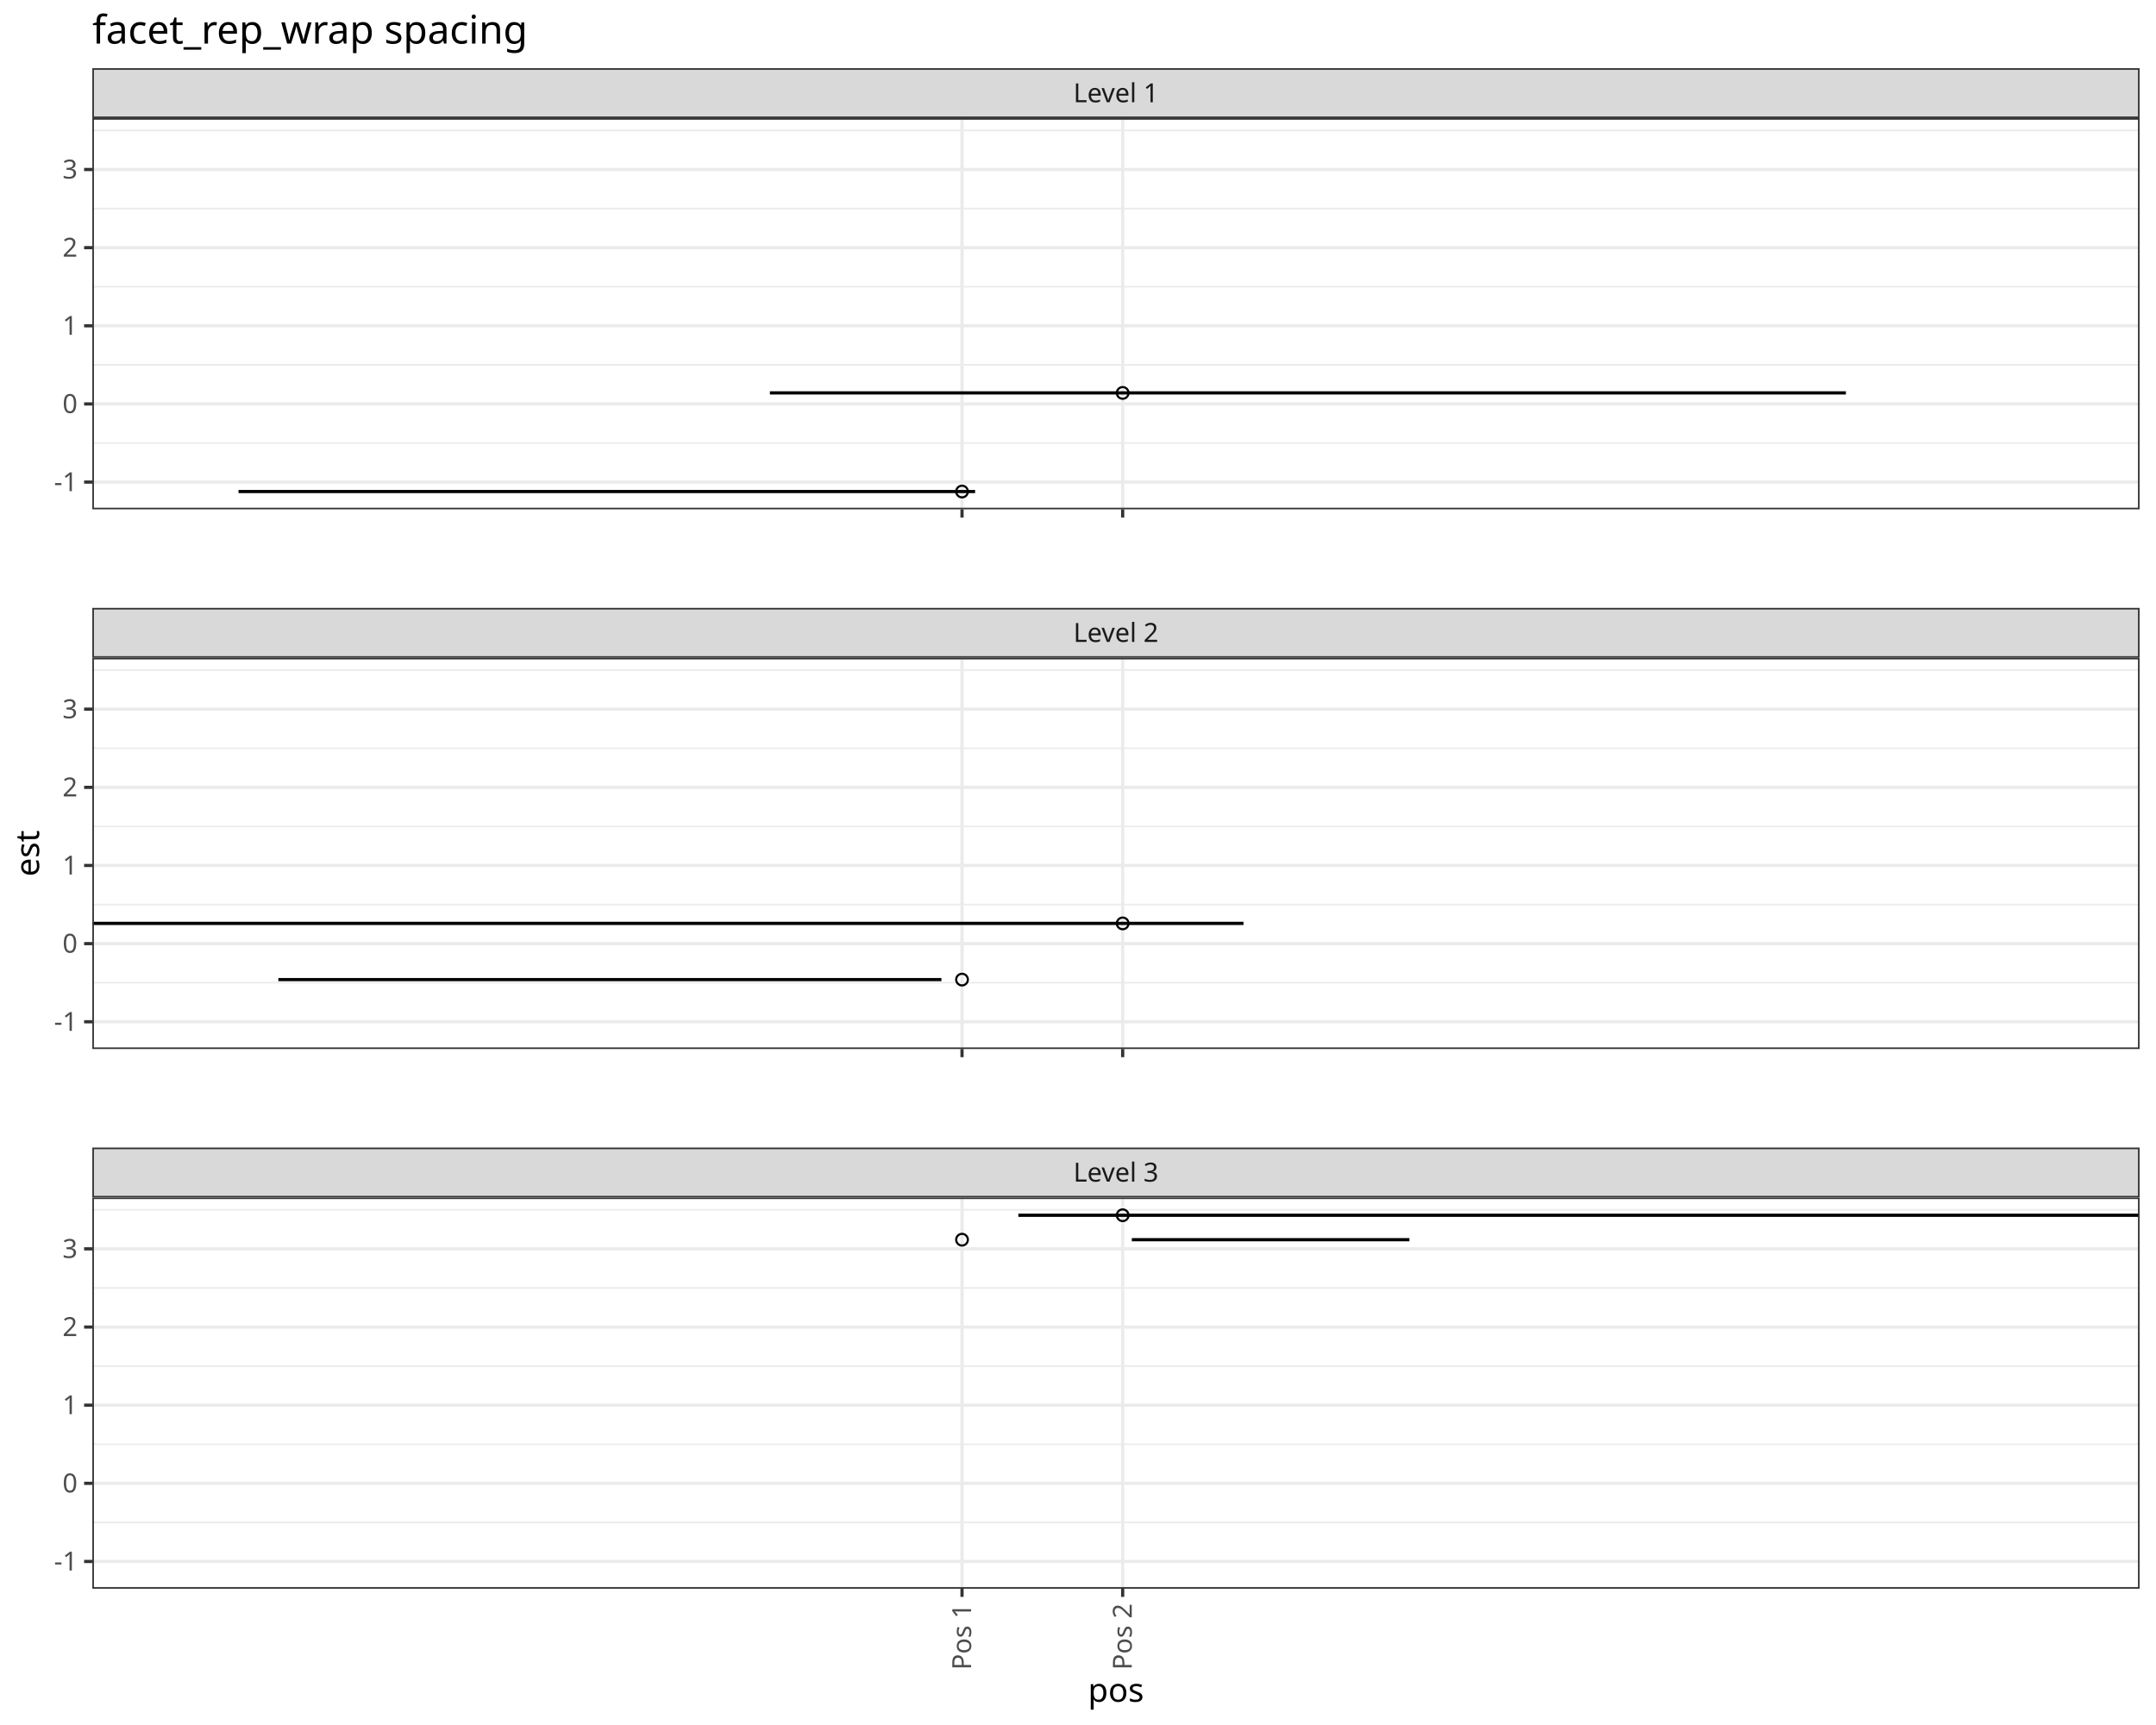
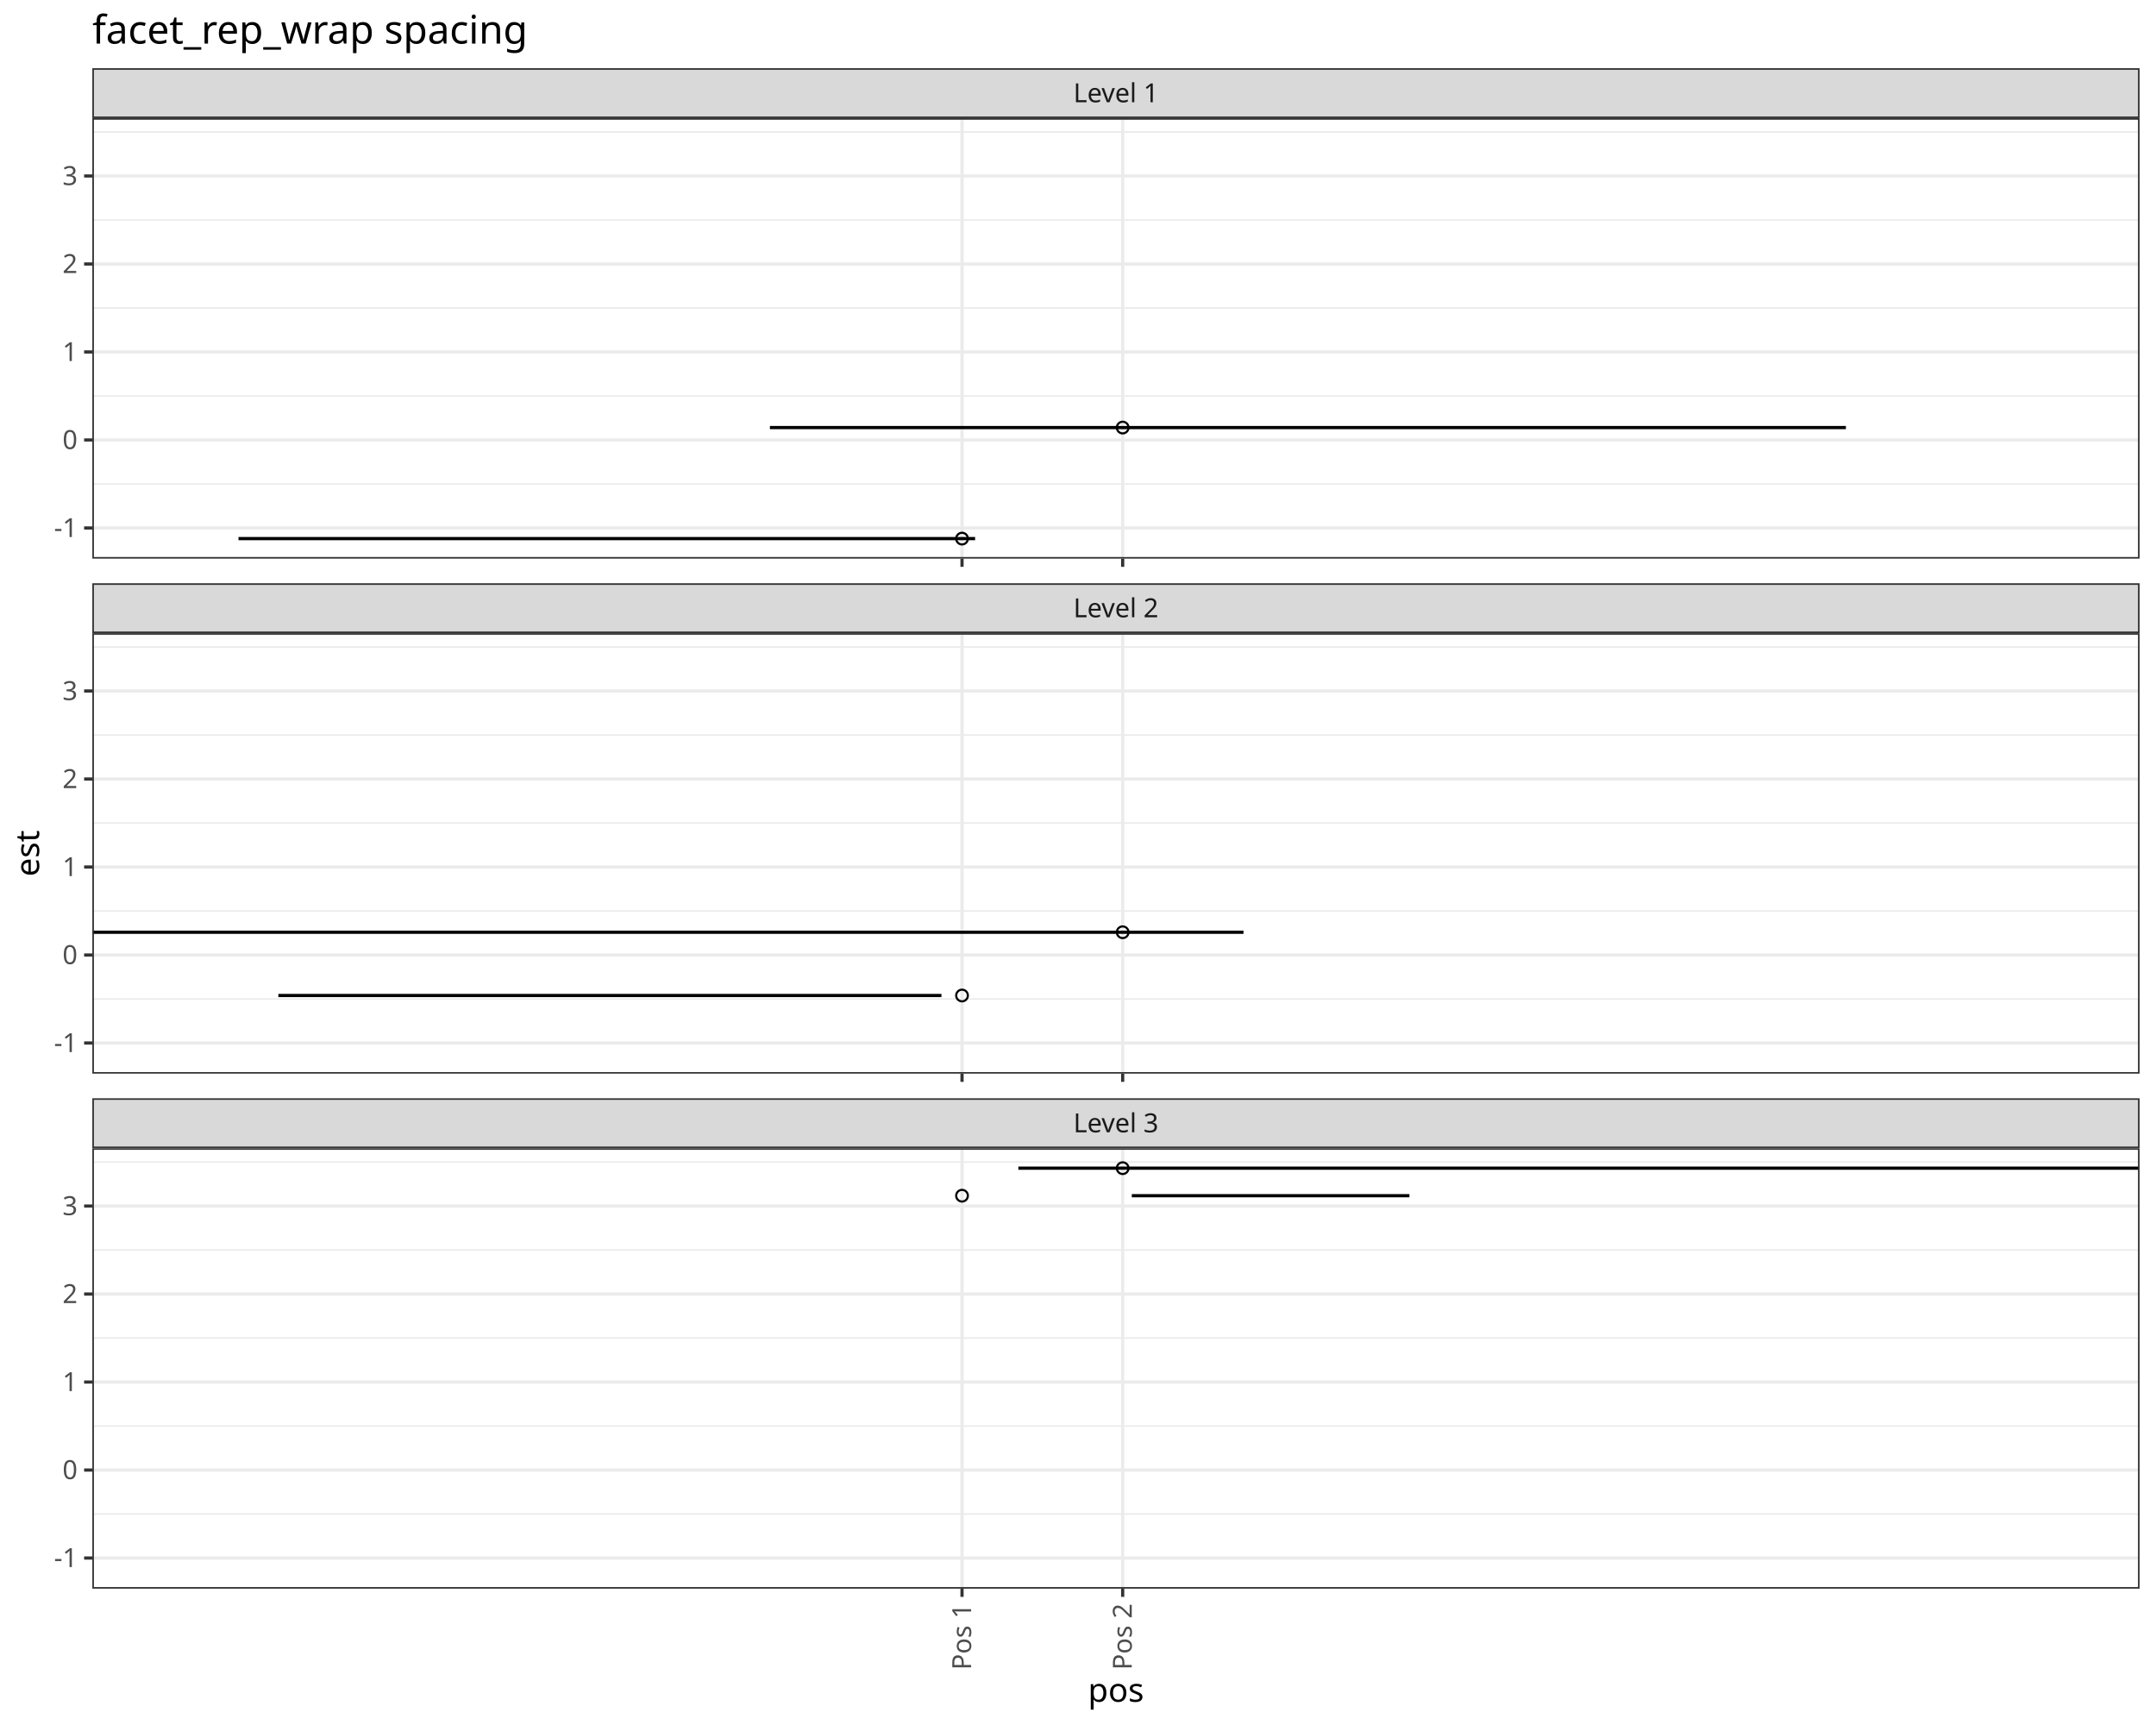
<svg xmlns="http://www.w3.org/2000/svg" class="svglite" data-engine-version="2.0" width="720.00pt" height="576.00pt" viewBox="0 0 720.00 576.00">
  <defs>
    <style type="text/css">
    .svglite line, .svglite polyline, .svglite polygon, .svglite path, .svglite rect, .svglite circle {
      fill: none;
      stroke: #000000;
      stroke-linecap: round;
      stroke-linejoin: round;
      stroke-miterlimit: 10.00;
    }
  </style>
  </defs>
  <rect width="100%" height="100%" style="stroke: none; fill: #FFFFFF;" />
  <defs>
    <clipPath id="cpMC4wMHw3MjAuMDB8MC4wMHw1NzYuMDA=">
      <rect x="0.00" y="0.00" width="720.00" height="576.00" />
    </clipPath>
  </defs>
  <g clip-path="url(#cpMC4wMHw3MjAuMDB8MC4wMHw1NzYuMDA=)">
    <rect x="0.00" y="0.00" width="720.00" height="576.00" style="stroke-width: 1.07; stroke: #FFFFFF; fill: #FFFFFF;" />
  </g>
  <defs>
-     <clipPath id="cpMzAuODN8NzE0LjUyfDM5LjQzfDE3MC4wNw==">
-       <rect x="30.83" y="39.43" width="683.69" height="130.64" />
+     <clipPath id="cpMzAuODN8NzE0LjUyfDM5LjQzfDE4Ni41NA==">
+       <rect x="30.83" y="39.43" width="683.69" height="147.10" />
    </clipPath>
  </defs>
-   <g clip-path="url(#cpMzAuODN8NzE0LjUyfDM5LjQzfDE3MC4wNw==)">
-     <rect x="30.83" y="39.43" width="683.69" height="130.64" style="stroke-width: 1.07; stroke: none; fill: #FFFFFF;" />
-     <polyline points="30.83,147.93 714.52,147.93 " style="stroke-width: 0.53; stroke: #EBEBEB; stroke-linecap: butt;" />
-     <polyline points="30.83,121.83 714.52,121.83 " style="stroke-width: 0.53; stroke: #EBEBEB; stroke-linecap: butt;" />
-     <polyline points="30.83,95.74 714.52,95.74 " style="stroke-width: 0.53; stroke: #EBEBEB; stroke-linecap: butt;" />
-     <polyline points="30.83,69.64 714.52,69.64 " style="stroke-width: 0.53; stroke: #EBEBEB; stroke-linecap: butt;" />
-     <polyline points="30.83,43.55 714.52,43.55 " style="stroke-width: 0.53; stroke: #EBEBEB; stroke-linecap: butt;" />
-     <polyline points="30.83,160.98 714.52,160.98 " style="stroke-width: 1.07; stroke: #EBEBEB; stroke-linecap: butt;" />
-     <polyline points="30.83,134.88 714.52,134.88 " style="stroke-width: 1.07; stroke: #EBEBEB; stroke-linecap: butt;" />
-     <polyline points="30.83,108.79 714.52,108.79 " style="stroke-width: 1.07; stroke: #EBEBEB; stroke-linecap: butt;" />
-     <polyline points="30.83,82.69 714.52,82.69 " style="stroke-width: 1.07; stroke: #EBEBEB; stroke-linecap: butt;" />
-     <polyline points="30.83,56.60 714.52,56.60 " style="stroke-width: 1.07; stroke: #EBEBEB; stroke-linecap: butt;" />
-     <polyline points="321.27,170.07 321.27,39.43 " style="stroke-width: 1.07; stroke: #EBEBEB; stroke-linecap: butt;" />
-     <polyline points="374.92,170.07 374.92,39.43 " style="stroke-width: 1.07; stroke: #EBEBEB; stroke-linecap: butt;" />
-     <circle cx="321.27" cy="164.13" r="1.95" style="stroke-width: 0.71;" />
-     <circle cx="374.92" cy="131.20" r="1.95" style="stroke-width: 0.71;" />
-     <polyline points="325.64,164.13 325.64,164.13 " style="stroke-width: 1.07; stroke-linecap: butt;" />
-     <polyline points="325.64,164.13 79.65,164.13 " style="stroke-width: 1.07; stroke-linecap: butt;" />
-     <polyline points="79.65,164.13 79.65,164.13 " style="stroke-width: 1.07; stroke-linecap: butt;" />
-     <polyline points="616.44,131.20 616.44,131.20 " style="stroke-width: 1.07; stroke-linecap: butt;" />
-     <polyline points="616.44,131.20 257.11,131.20 " style="stroke-width: 1.07; stroke-linecap: butt;" />
-     <polyline points="257.11,131.20 257.11,131.20 " style="stroke-width: 1.07; stroke-linecap: butt;" />
-     <rect x="30.83" y="39.43" width="683.69" height="130.64" style="stroke-width: 1.07; stroke: #333333;" />
+   <g clip-path="url(#cpMzAuODN8NzE0LjUyfDM5LjQzfDE4Ni41NA==)">
+     <rect x="30.83" y="39.43" width="683.69" height="147.10" style="stroke-width: 1.07; stroke: none; fill: #FFFFFF;" />
+     <polyline points="30.83,161.61 714.52,161.61 " style="stroke-width: 0.53; stroke: #EBEBEB; stroke-linecap: butt;" />
+     <polyline points="30.83,132.22 714.52,132.22 " style="stroke-width: 0.53; stroke: #EBEBEB; stroke-linecap: butt;" />
+     <polyline points="30.83,102.84 714.52,102.84 " style="stroke-width: 0.53; stroke: #EBEBEB; stroke-linecap: butt;" />
+     <polyline points="30.83,73.45 714.52,73.45 " style="stroke-width: 0.53; stroke: #EBEBEB; stroke-linecap: butt;" />
+     <polyline points="30.83,44.07 714.52,44.07 " style="stroke-width: 0.53; stroke: #EBEBEB; stroke-linecap: butt;" />
+     <polyline points="30.83,176.30 714.52,176.30 " style="stroke-width: 1.07; stroke: #EBEBEB; stroke-linecap: butt;" />
+     <polyline points="30.83,146.91 714.52,146.91 " style="stroke-width: 1.07; stroke: #EBEBEB; stroke-linecap: butt;" />
+     <polyline points="30.83,117.53 714.52,117.53 " style="stroke-width: 1.07; stroke: #EBEBEB; stroke-linecap: butt;" />
+     <polyline points="30.83,88.14 714.52,88.14 " style="stroke-width: 1.07; stroke: #EBEBEB; stroke-linecap: butt;" />
+     <polyline points="30.83,58.76 714.52,58.76 " style="stroke-width: 1.07; stroke: #EBEBEB; stroke-linecap: butt;" />
+     <polyline points="321.27,186.54 321.27,39.43 " style="stroke-width: 1.07; stroke: #EBEBEB; stroke-linecap: butt;" />
+     <polyline points="374.92,186.54 374.92,39.43 " style="stroke-width: 1.07; stroke: #EBEBEB; stroke-linecap: butt;" />
+     <circle cx="321.27" cy="179.85" r="1.95" style="stroke-width: 0.71;" />
+     <circle cx="374.92" cy="142.77" r="1.95" style="stroke-width: 0.71;" />
+     <polyline points="325.64,179.85 325.64,179.85 " style="stroke-width: 1.07; stroke-linecap: butt;" />
+     <polyline points="325.64,179.85 79.65,179.85 " style="stroke-width: 1.07; stroke-linecap: butt;" />
+     <polyline points="79.65,179.85 79.65,179.85 " style="stroke-width: 1.07; stroke-linecap: butt;" />
+     <polyline points="616.44,142.77 616.44,142.77 " style="stroke-width: 1.07; stroke-linecap: butt;" />
+     <polyline points="616.44,142.77 257.11,142.77 " style="stroke-width: 1.07; stroke-linecap: butt;" />
+     <polyline points="257.11,142.77 257.11,142.77 " style="stroke-width: 1.07; stroke-linecap: butt;" />
+     <rect x="30.83" y="39.43" width="683.69" height="147.10" style="stroke-width: 1.07; stroke: #333333;" />
  </g>
  <g clip-path="url(#cpMC4wMHw3MjAuMDB8MC4wMHw1NzYuMDA=)">
</g>
  <defs>
-     <clipPath id="cpMzAuODN8NzE0LjUyfDIxOS42NHwzNTAuMjg=">
-       <rect x="30.83" y="219.64" width="683.69" height="130.64" />
+     <clipPath id="cpMzAuODN8NzE0LjUyfDIxMS40MXwzNTguNTE=">
+       <rect x="30.83" y="211.41" width="683.69" height="147.10" />
    </clipPath>
  </defs>
-   <g clip-path="url(#cpMzAuODN8NzE0LjUyfDIxOS42NHwzNTAuMjg=)">
-     <rect x="30.83" y="219.64" width="683.69" height="130.64" style="stroke-width: 1.07; stroke: none; fill: #FFFFFF;" />
-     <polyline points="30.83,328.14 714.52,328.14 " style="stroke-width: 0.53; stroke: #EBEBEB; stroke-linecap: butt;" />
-     <polyline points="30.83,302.04 714.52,302.04 " style="stroke-width: 0.53; stroke: #EBEBEB; stroke-linecap: butt;" />
-     <polyline points="30.83,275.95 714.52,275.95 " style="stroke-width: 0.53; stroke: #EBEBEB; stroke-linecap: butt;" />
-     <polyline points="30.83,249.85 714.52,249.85 " style="stroke-width: 0.53; stroke: #EBEBEB; stroke-linecap: butt;" />
-     <polyline points="30.83,223.76 714.52,223.76 " style="stroke-width: 0.53; stroke: #EBEBEB; stroke-linecap: butt;" />
-     <polyline points="30.83,341.18 714.52,341.18 " style="stroke-width: 1.07; stroke: #EBEBEB; stroke-linecap: butt;" />
-     <polyline points="30.83,315.09 714.52,315.09 " style="stroke-width: 1.07; stroke: #EBEBEB; stroke-linecap: butt;" />
-     <polyline points="30.83,288.99 714.52,288.99 " style="stroke-width: 1.07; stroke: #EBEBEB; stroke-linecap: butt;" />
-     <polyline points="30.83,262.90 714.52,262.90 " style="stroke-width: 1.07; stroke: #EBEBEB; stroke-linecap: butt;" />
-     <polyline points="30.83,236.80 714.52,236.80 " style="stroke-width: 1.07; stroke: #EBEBEB; stroke-linecap: butt;" />
-     <polyline points="321.27,350.28 321.27,219.64 " style="stroke-width: 1.07; stroke: #EBEBEB; stroke-linecap: butt;" />
-     <polyline points="374.92,350.28 374.92,219.64 " style="stroke-width: 1.07; stroke: #EBEBEB; stroke-linecap: butt;" />
-     <circle cx="321.27" cy="327.10" r="1.95" style="stroke-width: 0.71;" />
-     <circle cx="374.92" cy="308.34" r="1.95" style="stroke-width: 0.71;" />
-     <polyline points="314.39,327.10 314.39,327.10 " style="stroke-width: 1.07; stroke-linecap: butt;" />
-     <polyline points="314.39,327.10 92.96,327.10 " style="stroke-width: 1.07; stroke-linecap: butt;" />
-     <polyline points="92.96,327.10 92.96,327.10 " style="stroke-width: 1.07; stroke-linecap: butt;" />
-     <polyline points="415.27,308.34 415.27,308.34 " style="stroke-width: 1.07; stroke-linecap: butt;" />
-     <polyline points="415.27,308.34 30.83,308.34 " style="stroke-width: 1.07; stroke-linecap: butt;" />
-     <polyline points="30.83,308.34 30.83,308.34 " style="stroke-width: 1.07; stroke-linecap: butt;" />
-     <rect x="30.83" y="219.64" width="683.69" height="130.64" style="stroke-width: 1.07; stroke: #333333;" />
+   <g clip-path="url(#cpMzAuODN8NzE0LjUyfDIxMS40MXwzNTguNTE=)">
+     <rect x="30.83" y="211.41" width="683.69" height="147.10" style="stroke-width: 1.07; stroke: none; fill: #FFFFFF;" />
+     <polyline points="30.83,333.58 714.52,333.58 " style="stroke-width: 0.53; stroke: #EBEBEB; stroke-linecap: butt;" />
+     <polyline points="30.83,304.20 714.52,304.20 " style="stroke-width: 0.53; stroke: #EBEBEB; stroke-linecap: butt;" />
+     <polyline points="30.83,274.81 714.52,274.81 " style="stroke-width: 0.53; stroke: #EBEBEB; stroke-linecap: butt;" />
+     <polyline points="30.83,245.43 714.52,245.43 " style="stroke-width: 0.53; stroke: #EBEBEB; stroke-linecap: butt;" />
+     <polyline points="30.83,216.04 714.52,216.04 " style="stroke-width: 0.53; stroke: #EBEBEB; stroke-linecap: butt;" />
+     <polyline points="30.83,348.27 714.52,348.27 " style="stroke-width: 1.07; stroke: #EBEBEB; stroke-linecap: butt;" />
+     <polyline points="30.83,318.89 714.52,318.89 " style="stroke-width: 1.07; stroke: #EBEBEB; stroke-linecap: butt;" />
+     <polyline points="30.83,289.50 714.52,289.50 " style="stroke-width: 1.07; stroke: #EBEBEB; stroke-linecap: butt;" />
+     <polyline points="30.83,260.12 714.52,260.12 " style="stroke-width: 1.07; stroke: #EBEBEB; stroke-linecap: butt;" />
+     <polyline points="30.83,230.73 714.52,230.73 " style="stroke-width: 1.07; stroke: #EBEBEB; stroke-linecap: butt;" />
+     <polyline points="321.27,358.51 321.27,211.41 " style="stroke-width: 1.07; stroke: #EBEBEB; stroke-linecap: butt;" />
+     <polyline points="374.92,358.51 374.92,211.41 " style="stroke-width: 1.07; stroke: #EBEBEB; stroke-linecap: butt;" />
+     <circle cx="321.27" cy="332.41" r="1.95" style="stroke-width: 0.71;" />
+     <circle cx="374.92" cy="311.29" r="1.95" style="stroke-width: 0.71;" />
+     <polyline points="314.39,332.41 314.39,332.41 " style="stroke-width: 1.07; stroke-linecap: butt;" />
+     <polyline points="314.39,332.41 92.96,332.41 " style="stroke-width: 1.07; stroke-linecap: butt;" />
+     <polyline points="92.96,332.41 92.96,332.41 " style="stroke-width: 1.07; stroke-linecap: butt;" />
+     <polyline points="415.27,311.29 415.27,311.29 " style="stroke-width: 1.07; stroke-linecap: butt;" />
+     <polyline points="415.27,311.29 30.83,311.29 " style="stroke-width: 1.07; stroke-linecap: butt;" />
+     <polyline points="30.83,311.29 30.83,311.29 " style="stroke-width: 1.07; stroke-linecap: butt;" />
+     <rect x="30.83" y="211.41" width="683.69" height="147.10" style="stroke-width: 1.07; stroke: #333333;" />
  </g>
  <g clip-path="url(#cpMC4wMHw3MjAuMDB8MC4wMHw1NzYuMDA=)">
</g>
  <defs>
-     <clipPath id="cpMzAuODN8NzE0LjUyfDM5OS44NXw1MzAuNDk=">
-       <rect x="30.83" y="399.85" width="683.69" height="130.64" />
+     <clipPath id="cpMzAuODN8NzE0LjUyfDM4My4zOHw1MzAuNDk=">
+       <rect x="30.83" y="383.38" width="683.69" height="147.10" />
    </clipPath>
  </defs>
-   <g clip-path="url(#cpMzAuODN8NzE0LjUyfDM5OS44NXw1MzAuNDk=)">
-     <rect x="30.83" y="399.85" width="683.69" height="130.64" style="stroke-width: 1.07; stroke: none; fill: #FFFFFF;" />
-     <polyline points="30.83,508.34 714.52,508.34 " style="stroke-width: 0.53; stroke: #EBEBEB; stroke-linecap: butt;" />
-     <polyline points="30.83,482.25 714.52,482.25 " style="stroke-width: 0.53; stroke: #EBEBEB; stroke-linecap: butt;" />
-     <polyline points="30.83,456.15 714.52,456.15 " style="stroke-width: 0.53; stroke: #EBEBEB; stroke-linecap: butt;" />
-     <polyline points="30.83,430.06 714.52,430.06 " style="stroke-width: 0.53; stroke: #EBEBEB; stroke-linecap: butt;" />
-     <polyline points="30.83,403.96 714.52,403.96 " style="stroke-width: 0.53; stroke: #EBEBEB; stroke-linecap: butt;" />
-     <polyline points="30.83,521.39 714.52,521.39 " style="stroke-width: 1.07; stroke: #EBEBEB; stroke-linecap: butt;" />
-     <polyline points="30.83,495.30 714.52,495.30 " style="stroke-width: 1.07; stroke: #EBEBEB; stroke-linecap: butt;" />
-     <polyline points="30.83,469.20 714.52,469.20 " style="stroke-width: 1.07; stroke: #EBEBEB; stroke-linecap: butt;" />
-     <polyline points="30.83,443.11 714.52,443.11 " style="stroke-width: 1.07; stroke: #EBEBEB; stroke-linecap: butt;" />
-     <polyline points="30.83,417.01 714.52,417.01 " style="stroke-width: 1.07; stroke: #EBEBEB; stroke-linecap: butt;" />
-     <polyline points="321.27,530.49 321.27,399.85 " style="stroke-width: 1.07; stroke: #EBEBEB; stroke-linecap: butt;" />
-     <polyline points="374.92,530.49 374.92,399.85 " style="stroke-width: 1.07; stroke: #EBEBEB; stroke-linecap: butt;" />
-     <circle cx="321.27" cy="413.95" r="1.95" style="stroke-width: 0.71;" />
-     <circle cx="374.92" cy="405.79" r="1.95" style="stroke-width: 0.71;" />
-     <polyline points="470.68,413.95 470.68,413.95 " style="stroke-width: 1.07; stroke-linecap: butt;" />
-     <polyline points="470.68,413.95 377.97,413.95 " style="stroke-width: 1.07; stroke-linecap: butt;" />
-     <polyline points="377.97,413.95 377.97,413.95 " style="stroke-width: 1.07; stroke-linecap: butt;" />
-     <polyline points="714.52,405.79 714.52,405.79 " style="stroke-width: 1.07; stroke-linecap: butt;" />
-     <polyline points="714.52,405.79 340.08,405.79 " style="stroke-width: 1.07; stroke-linecap: butt;" />
-     <polyline points="340.08,405.79 340.08,405.79 " style="stroke-width: 1.07; stroke-linecap: butt;" />
-     <rect x="30.83" y="399.85" width="683.69" height="130.64" style="stroke-width: 1.07; stroke: #333333;" />
+   <g clip-path="url(#cpMzAuODN8NzE0LjUyfDM4My4zOHw1MzAuNDk=)">
+     <rect x="30.83" y="383.38" width="683.69" height="147.10" style="stroke-width: 1.07; stroke: none; fill: #FFFFFF;" />
+     <polyline points="30.83,505.55 714.52,505.55 " style="stroke-width: 0.53; stroke: #EBEBEB; stroke-linecap: butt;" />
+     <polyline points="30.83,476.17 714.52,476.17 " style="stroke-width: 0.53; stroke: #EBEBEB; stroke-linecap: butt;" />
+     <polyline points="30.83,446.78 714.52,446.78 " style="stroke-width: 0.53; stroke: #EBEBEB; stroke-linecap: butt;" />
+     <polyline points="30.83,417.40 714.52,417.40 " style="stroke-width: 0.53; stroke: #EBEBEB; stroke-linecap: butt;" />
+     <polyline points="30.83,388.02 714.52,388.02 " style="stroke-width: 0.53; stroke: #EBEBEB; stroke-linecap: butt;" />
+     <polyline points="30.83,520.25 714.52,520.25 " style="stroke-width: 1.07; stroke: #EBEBEB; stroke-linecap: butt;" />
+     <polyline points="30.83,490.86 714.52,490.86 " style="stroke-width: 1.07; stroke: #EBEBEB; stroke-linecap: butt;" />
+     <polyline points="30.83,461.48 714.52,461.48 " style="stroke-width: 1.07; stroke: #EBEBEB; stroke-linecap: butt;" />
+     <polyline points="30.83,432.09 714.52,432.09 " style="stroke-width: 1.07; stroke: #EBEBEB; stroke-linecap: butt;" />
+     <polyline points="30.83,402.71 714.52,402.71 " style="stroke-width: 1.07; stroke: #EBEBEB; stroke-linecap: butt;" />
+     <polyline points="321.27,530.49 321.27,383.38 " style="stroke-width: 1.07; stroke: #EBEBEB; stroke-linecap: butt;" />
+     <polyline points="374.92,530.49 374.92,383.38 " style="stroke-width: 1.07; stroke: #EBEBEB; stroke-linecap: butt;" />
+     <circle cx="321.27" cy="399.26" r="1.95" style="stroke-width: 0.71;" />
+     <circle cx="374.92" cy="390.07" r="1.95" style="stroke-width: 0.71;" />
+     <polyline points="470.68,399.26 470.68,399.26 " style="stroke-width: 1.07; stroke-linecap: butt;" />
+     <polyline points="470.68,399.26 377.97,399.26 " style="stroke-width: 1.07; stroke-linecap: butt;" />
+     <polyline points="377.97,399.26 377.97,399.26 " style="stroke-width: 1.07; stroke-linecap: butt;" />
+     <polyline points="714.52,390.07 714.52,390.07 " style="stroke-width: 1.07; stroke-linecap: butt;" />
+     <polyline points="714.52,390.07 340.08,390.07 " style="stroke-width: 1.07; stroke-linecap: butt;" />
+     <polyline points="340.08,390.07 340.08,390.07 " style="stroke-width: 1.07; stroke-linecap: butt;" />
+     <rect x="30.83" y="383.38" width="683.69" height="147.10" style="stroke-width: 1.07; stroke: #333333;" />
  </g>
  <g clip-path="url(#cpMC4wMHw3MjAuMDB8MC4wMHw1NzYuMDA=)">
</g>
  <defs>
-     <clipPath id="cpMzAuODN8NzE0LjUyfDM4My4yMHwzOTkuODU=">
-       <rect x="30.83" y="383.20" width="683.69" height="16.65" />
+     <clipPath id="cpMzAuODN8NzE0LjUyfDM2Ni43M3wzODMuMzg=">
+       <rect x="30.83" y="366.73" width="683.69" height="16.65" />
    </clipPath>
  </defs>
-   <g clip-path="url(#cpMzAuODN8NzE0LjUyfDM4My4yMHwzOTkuODU=)">
-     <rect x="30.83" y="383.20" width="683.69" height="16.65" style="stroke-width: 1.07; stroke: #333333; fill: #D9D9D9;" />
-     <text x="372.67" y="394.55" text-anchor="middle" style="font-size: 8.80px; fill: #1A1A1A; font-family: sans;" textLength="28.38px" lengthAdjust="spacingAndGlyphs">Level 3</text>
+   <g clip-path="url(#cpMzAuODN8NzE0LjUyfDM2Ni43M3wzODMuMzg=)">
+     <rect x="30.83" y="366.73" width="683.69" height="16.65" style="stroke-width: 1.07; stroke: #333333; fill: #D9D9D9;" />
+     <text x="372.67" y="378.09" text-anchor="middle" style="font-size: 8.80px; fill: #1A1A1A; font-family: sans;" textLength="28.38px" lengthAdjust="spacingAndGlyphs">Level 3</text>
  </g>
  <g clip-path="url(#cpMC4wMHw3MjAuMDB8MC4wMHw1NzYuMDA=)">
</g>
  <defs>
-     <clipPath id="cpMzAuODN8NzE0LjUyfDIwMi45OXwyMTkuNjQ=">
-       <rect x="30.83" y="202.99" width="683.69" height="16.65" />
+     <clipPath id="cpMzAuODN8NzE0LjUyfDE5NC43NnwyMTEuNDE=">
+       <rect x="30.83" y="194.76" width="683.69" height="16.65" />
    </clipPath>
  </defs>
-   <g clip-path="url(#cpMzAuODN8NzE0LjUyfDIwMi45OXwyMTkuNjQ=)">
-     <rect x="30.83" y="202.99" width="683.69" height="16.65" style="stroke-width: 1.07; stroke: #333333; fill: #D9D9D9;" />
-     <text x="372.67" y="214.34" text-anchor="middle" style="font-size: 8.80px; fill: #1A1A1A; font-family: sans;" textLength="28.38px" lengthAdjust="spacingAndGlyphs">Level 2</text>
+   <g clip-path="url(#cpMzAuODN8NzE0LjUyfDE5NC43NnwyMTEuNDE=)">
+     <rect x="30.83" y="194.76" width="683.69" height="16.65" style="stroke-width: 1.07; stroke: #333333; fill: #D9D9D9;" />
+     <text x="372.67" y="206.11" text-anchor="middle" style="font-size: 8.80px; fill: #1A1A1A; font-family: sans;" textLength="28.38px" lengthAdjust="spacingAndGlyphs">Level 2</text>
  </g>
  <g clip-path="url(#cpMC4wMHw3MjAuMDB8MC4wMHw1NzYuMDA=)">
</g>
  <defs>
    <clipPath id="cpMzAuODN8NzE0LjUyfDIyLjc4fDM5LjQz">
      <rect x="30.83" y="22.78" width="683.69" height="16.65" />
    </clipPath>
  </defs>
  <g clip-path="url(#cpMzAuODN8NzE0LjUyfDIyLjc4fDM5LjQz)">
    <rect x="30.83" y="22.78" width="683.69" height="16.65" style="stroke-width: 1.07; stroke: #333333; fill: #D9D9D9;" />
    <text x="372.67" y="34.14" text-anchor="middle" style="font-size: 8.80px; fill: #1A1A1A; font-family: sans;" textLength="28.38px" lengthAdjust="spacingAndGlyphs">Level 1</text>
  </g>
  <g clip-path="url(#cpMC4wMHw3MjAuMDB8MC4wMHw1NzYuMDA=)">
    <polyline points="321.27,533.23 321.27,530.49 " style="stroke-width: 1.07; stroke: #333333; stroke-linecap: butt;" />
    <polyline points="374.92,533.23 374.92,530.49 " style="stroke-width: 1.07; stroke: #333333; stroke-linecap: butt;" />
    <text transform="translate(324.30,535.42) rotate(-90)" text-anchor="end" style="font-size: 8.80px; fill: #4D4D4D; font-family: sans;" textLength="22.51px" lengthAdjust="spacingAndGlyphs">Pos 1</text>
    <text transform="translate(377.95,535.42) rotate(-90)" text-anchor="end" style="font-size: 8.80px; fill: #4D4D4D; font-family: sans;" textLength="22.51px" lengthAdjust="spacingAndGlyphs">Pos 2</text>
-     <polyline points="321.27,353.02 321.27,350.28 " style="stroke-width: 1.07; stroke: #333333; stroke-linecap: butt;" />
-     <polyline points="374.92,353.02 374.92,350.28 " style="stroke-width: 1.07; stroke: #333333; stroke-linecap: butt;" />
-     <polyline points="321.27,172.81 321.27,170.07 " style="stroke-width: 1.07; stroke: #333333; stroke-linecap: butt;" />
-     <polyline points="374.92,172.81 374.92,170.07 " style="stroke-width: 1.07; stroke: #333333; stroke-linecap: butt;" />
-     <text x="25.90" y="164.01" text-anchor="end" style="font-size: 8.80px; fill: #4D4D4D; font-family: sans;" textLength="7.82px" lengthAdjust="spacingAndGlyphs">-1</text>
-     <text x="25.90" y="137.91" text-anchor="end" style="font-size: 8.80px; fill: #4D4D4D; font-family: sans;" textLength="4.89px" lengthAdjust="spacingAndGlyphs">0</text>
-     <text x="25.90" y="111.81" text-anchor="end" style="font-size: 8.80px; fill: #4D4D4D; font-family: sans;" textLength="4.89px" lengthAdjust="spacingAndGlyphs">1</text>
-     <text x="25.90" y="85.72" text-anchor="end" style="font-size: 8.80px; fill: #4D4D4D; font-family: sans;" textLength="4.89px" lengthAdjust="spacingAndGlyphs">2</text>
-     <text x="25.90" y="59.62" text-anchor="end" style="font-size: 8.80px; fill: #4D4D4D; font-family: sans;" textLength="4.89px" lengthAdjust="spacingAndGlyphs">3</text>
-     <polyline points="28.09,160.98 30.83,160.98 " style="stroke-width: 1.07; stroke: #333333; stroke-linecap: butt;" />
-     <polyline points="28.09,134.88 30.83,134.88 " style="stroke-width: 1.07; stroke: #333333; stroke-linecap: butt;" />
-     <polyline points="28.09,108.79 30.83,108.79 " style="stroke-width: 1.07; stroke: #333333; stroke-linecap: butt;" />
-     <polyline points="28.09,82.69 30.83,82.69 " style="stroke-width: 1.07; stroke: #333333; stroke-linecap: butt;" />
-     <polyline points="28.09,56.60 30.83,56.60 " style="stroke-width: 1.07; stroke: #333333; stroke-linecap: butt;" />
-     <text x="25.90" y="344.21" text-anchor="end" style="font-size: 8.80px; fill: #4D4D4D; font-family: sans;" textLength="7.82px" lengthAdjust="spacingAndGlyphs">-1</text>
-     <text x="25.90" y="318.12" text-anchor="end" style="font-size: 8.80px; fill: #4D4D4D; font-family: sans;" textLength="4.89px" lengthAdjust="spacingAndGlyphs">0</text>
-     <text x="25.90" y="292.02" text-anchor="end" style="font-size: 8.80px; fill: #4D4D4D; font-family: sans;" textLength="4.89px" lengthAdjust="spacingAndGlyphs">1</text>
-     <text x="25.90" y="265.93" text-anchor="end" style="font-size: 8.80px; fill: #4D4D4D; font-family: sans;" textLength="4.89px" lengthAdjust="spacingAndGlyphs">2</text>
-     <text x="25.90" y="239.83" text-anchor="end" style="font-size: 8.80px; fill: #4D4D4D; font-family: sans;" textLength="4.89px" lengthAdjust="spacingAndGlyphs">3</text>
-     <polyline points="28.09,341.18 30.83,341.18 " style="stroke-width: 1.07; stroke: #333333; stroke-linecap: butt;" />
-     <polyline points="28.09,315.09 30.83,315.09 " style="stroke-width: 1.07; stroke: #333333; stroke-linecap: butt;" />
-     <polyline points="28.09,288.99 30.83,288.99 " style="stroke-width: 1.07; stroke: #333333; stroke-linecap: butt;" />
-     <polyline points="28.09,262.90 30.83,262.90 " style="stroke-width: 1.07; stroke: #333333; stroke-linecap: butt;" />
-     <polyline points="28.09,236.80 30.83,236.80 " style="stroke-width: 1.07; stroke: #333333; stroke-linecap: butt;" />
-     <text x="25.90" y="524.42" text-anchor="end" style="font-size: 8.80px; fill: #4D4D4D; font-family: sans;" textLength="7.82px" lengthAdjust="spacingAndGlyphs">-1</text>
-     <text x="25.90" y="498.33" text-anchor="end" style="font-size: 8.80px; fill: #4D4D4D; font-family: sans;" textLength="4.89px" lengthAdjust="spacingAndGlyphs">0</text>
-     <text x="25.90" y="472.23" text-anchor="end" style="font-size: 8.80px; fill: #4D4D4D; font-family: sans;" textLength="4.89px" lengthAdjust="spacingAndGlyphs">1</text>
-     <text x="25.90" y="446.13" text-anchor="end" style="font-size: 8.80px; fill: #4D4D4D; font-family: sans;" textLength="4.89px" lengthAdjust="spacingAndGlyphs">2</text>
-     <text x="25.90" y="420.04" text-anchor="end" style="font-size: 8.80px; fill: #4D4D4D; font-family: sans;" textLength="4.89px" lengthAdjust="spacingAndGlyphs">3</text>
-     <polyline points="28.09,521.39 30.83,521.39 " style="stroke-width: 1.07; stroke: #333333; stroke-linecap: butt;" />
-     <polyline points="28.09,495.30 30.83,495.30 " style="stroke-width: 1.07; stroke: #333333; stroke-linecap: butt;" />
-     <polyline points="28.09,469.20 30.83,469.20 " style="stroke-width: 1.07; stroke: #333333; stroke-linecap: butt;" />
-     <polyline points="28.09,443.11 30.83,443.11 " style="stroke-width: 1.07; stroke: #333333; stroke-linecap: butt;" />
-     <polyline points="28.09,417.01 30.83,417.01 " style="stroke-width: 1.07; stroke: #333333; stroke-linecap: butt;" />
+     <polyline points="321.27,361.25 321.27,358.51 " style="stroke-width: 1.07; stroke: #333333; stroke-linecap: butt;" />
+     <polyline points="374.92,361.25 374.92,358.51 " style="stroke-width: 1.07; stroke: #333333; stroke-linecap: butt;" />
+     <polyline points="321.27,189.28 321.27,186.54 " style="stroke-width: 1.07; stroke: #333333; stroke-linecap: butt;" />
+     <polyline points="374.92,189.28 374.92,186.54 " style="stroke-width: 1.07; stroke: #333333; stroke-linecap: butt;" />
+     <text x="25.90" y="179.33" text-anchor="end" style="font-size: 8.80px; fill: #4D4D4D; font-family: sans;" textLength="7.82px" lengthAdjust="spacingAndGlyphs">-1</text>
+     <text x="25.90" y="149.94" text-anchor="end" style="font-size: 8.80px; fill: #4D4D4D; font-family: sans;" textLength="4.89px" lengthAdjust="spacingAndGlyphs">0</text>
+     <text x="25.90" y="120.56" text-anchor="end" style="font-size: 8.80px; fill: #4D4D4D; font-family: sans;" textLength="4.89px" lengthAdjust="spacingAndGlyphs">1</text>
+     <text x="25.90" y="91.17" text-anchor="end" style="font-size: 8.80px; fill: #4D4D4D; font-family: sans;" textLength="4.89px" lengthAdjust="spacingAndGlyphs">2</text>
+     <text x="25.90" y="61.79" text-anchor="end" style="font-size: 8.80px; fill: #4D4D4D; font-family: sans;" textLength="4.89px" lengthAdjust="spacingAndGlyphs">3</text>
+     <polyline points="28.09,176.30 30.83,176.30 " style="stroke-width: 1.07; stroke: #333333; stroke-linecap: butt;" />
+     <polyline points="28.09,146.91 30.83,146.91 " style="stroke-width: 1.07; stroke: #333333; stroke-linecap: butt;" />
+     <polyline points="28.09,117.53 30.83,117.53 " style="stroke-width: 1.07; stroke: #333333; stroke-linecap: butt;" />
+     <polyline points="28.09,88.14 30.83,88.14 " style="stroke-width: 1.07; stroke: #333333; stroke-linecap: butt;" />
+     <polyline points="28.09,58.76 30.83,58.76 " style="stroke-width: 1.07; stroke: #333333; stroke-linecap: butt;" />
+     <text x="25.90" y="351.30" text-anchor="end" style="font-size: 8.80px; fill: #4D4D4D; font-family: sans;" textLength="7.82px" lengthAdjust="spacingAndGlyphs">-1</text>
+     <text x="25.90" y="321.92" text-anchor="end" style="font-size: 8.80px; fill: #4D4D4D; font-family: sans;" textLength="4.89px" lengthAdjust="spacingAndGlyphs">0</text>
+     <text x="25.90" y="292.53" text-anchor="end" style="font-size: 8.80px; fill: #4D4D4D; font-family: sans;" textLength="4.89px" lengthAdjust="spacingAndGlyphs">1</text>
+     <text x="25.90" y="263.15" text-anchor="end" style="font-size: 8.80px; fill: #4D4D4D; font-family: sans;" textLength="4.89px" lengthAdjust="spacingAndGlyphs">2</text>
+     <text x="25.90" y="233.76" text-anchor="end" style="font-size: 8.80px; fill: #4D4D4D; font-family: sans;" textLength="4.89px" lengthAdjust="spacingAndGlyphs">3</text>
+     <polyline points="28.09,348.27 30.83,348.27 " style="stroke-width: 1.07; stroke: #333333; stroke-linecap: butt;" />
+     <polyline points="28.09,318.89 30.83,318.89 " style="stroke-width: 1.07; stroke: #333333; stroke-linecap: butt;" />
+     <polyline points="28.09,289.50 30.83,289.50 " style="stroke-width: 1.07; stroke: #333333; stroke-linecap: butt;" />
+     <polyline points="28.09,260.12 30.83,260.12 " style="stroke-width: 1.07; stroke: #333333; stroke-linecap: butt;" />
+     <polyline points="28.09,230.73 30.83,230.73 " style="stroke-width: 1.07; stroke: #333333; stroke-linecap: butt;" />
+     <text x="25.90" y="523.27" text-anchor="end" style="font-size: 8.80px; fill: #4D4D4D; font-family: sans;" textLength="7.82px" lengthAdjust="spacingAndGlyphs">-1</text>
+     <text x="25.90" y="493.89" text-anchor="end" style="font-size: 8.80px; fill: #4D4D4D; font-family: sans;" textLength="4.89px" lengthAdjust="spacingAndGlyphs">0</text>
+     <text x="25.90" y="464.51" text-anchor="end" style="font-size: 8.80px; fill: #4D4D4D; font-family: sans;" textLength="4.89px" lengthAdjust="spacingAndGlyphs">1</text>
+     <text x="25.90" y="435.12" text-anchor="end" style="font-size: 8.80px; fill: #4D4D4D; font-family: sans;" textLength="4.89px" lengthAdjust="spacingAndGlyphs">2</text>
+     <text x="25.90" y="405.74" text-anchor="end" style="font-size: 8.80px; fill: #4D4D4D; font-family: sans;" textLength="4.89px" lengthAdjust="spacingAndGlyphs">3</text>
+     <polyline points="28.09,520.25 30.83,520.25 " style="stroke-width: 1.07; stroke: #333333; stroke-linecap: butt;" />
+     <polyline points="28.09,490.86 30.83,490.86 " style="stroke-width: 1.07; stroke: #333333; stroke-linecap: butt;" />
+     <polyline points="28.09,461.48 30.83,461.48 " style="stroke-width: 1.07; stroke: #333333; stroke-linecap: butt;" />
+     <polyline points="28.09,432.09 30.83,432.09 " style="stroke-width: 1.07; stroke: #333333; stroke-linecap: butt;" />
+     <polyline points="28.09,402.71 30.83,402.71 " style="stroke-width: 1.07; stroke: #333333; stroke-linecap: butt;" />
    <text x="372.67" y="568.24" text-anchor="middle" style="font-size: 11.00px; font-family: sans;" textLength="17.74px" lengthAdjust="spacingAndGlyphs">pos</text>
    <text transform="translate(13.05,284.96) rotate(-90)" text-anchor="middle" style="font-size: 11.00px; font-family: sans;" textLength="14.68px" lengthAdjust="spacingAndGlyphs">est</text>
    <text x="30.83" y="14.56" style="font-size: 13.20px; font-family: sans;" textLength="140.18px" lengthAdjust="spacingAndGlyphs">facet_rep_wrap spacing</text>
  </g>
</svg>
